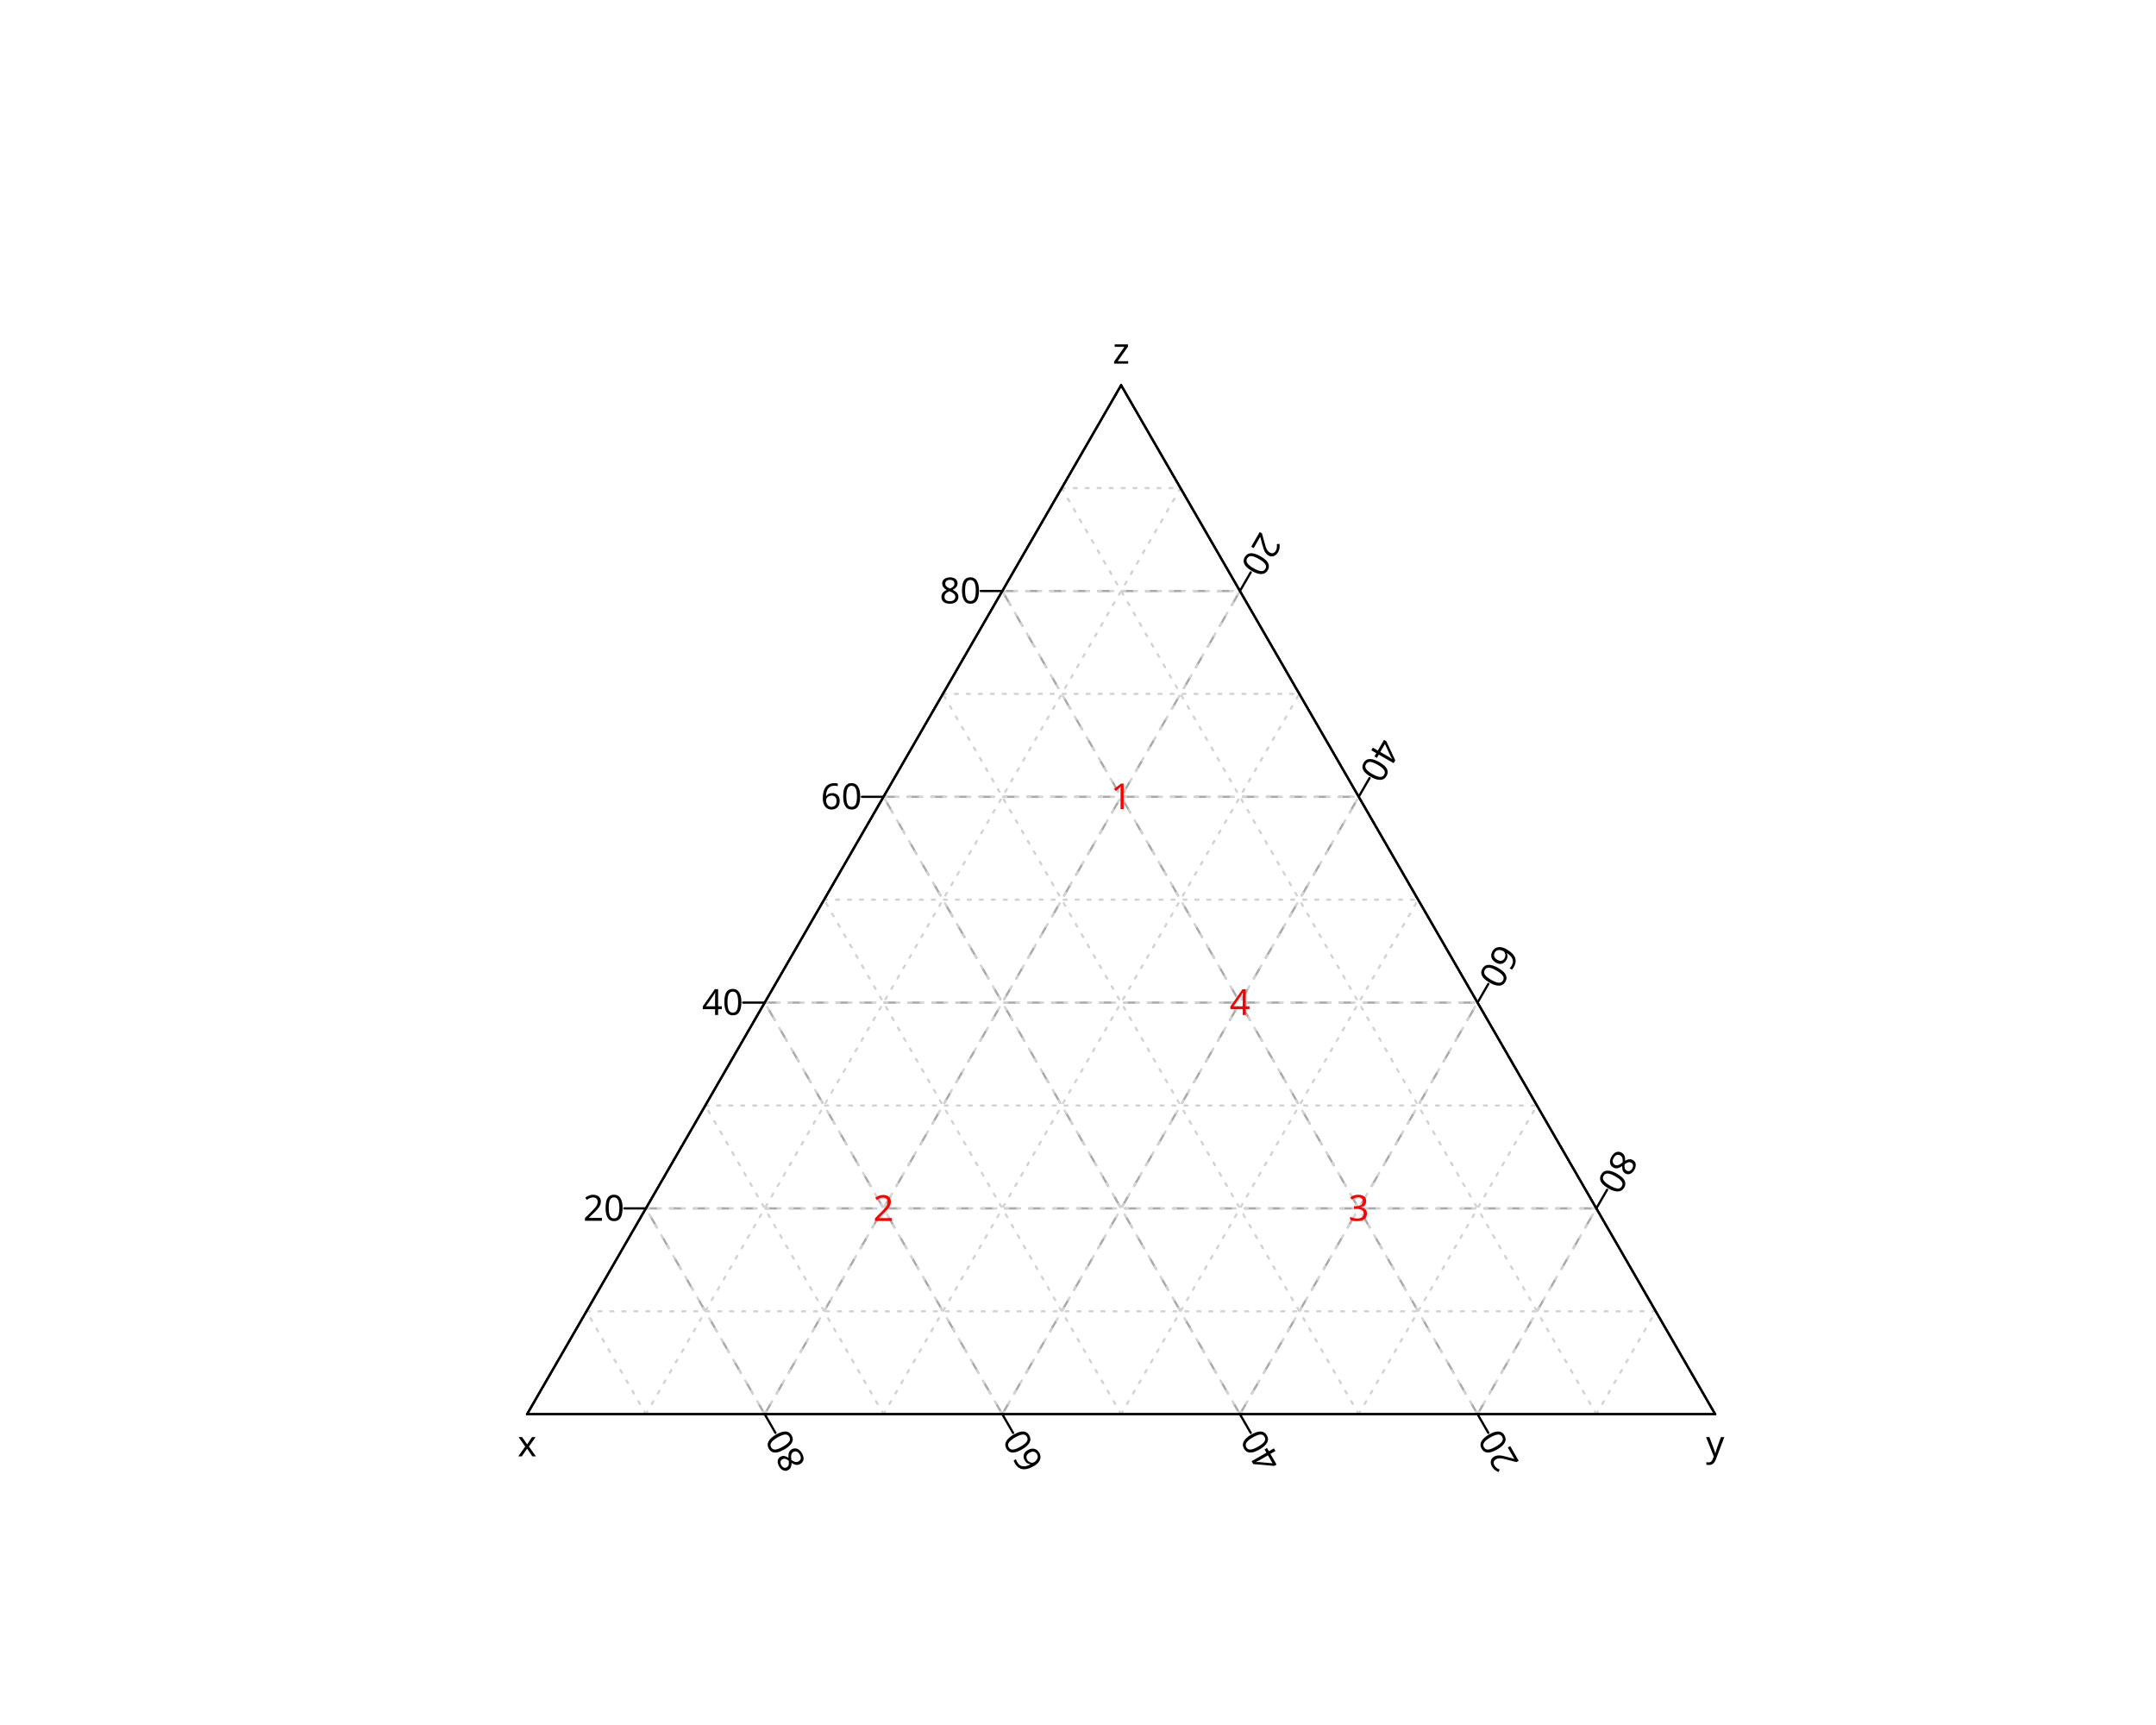
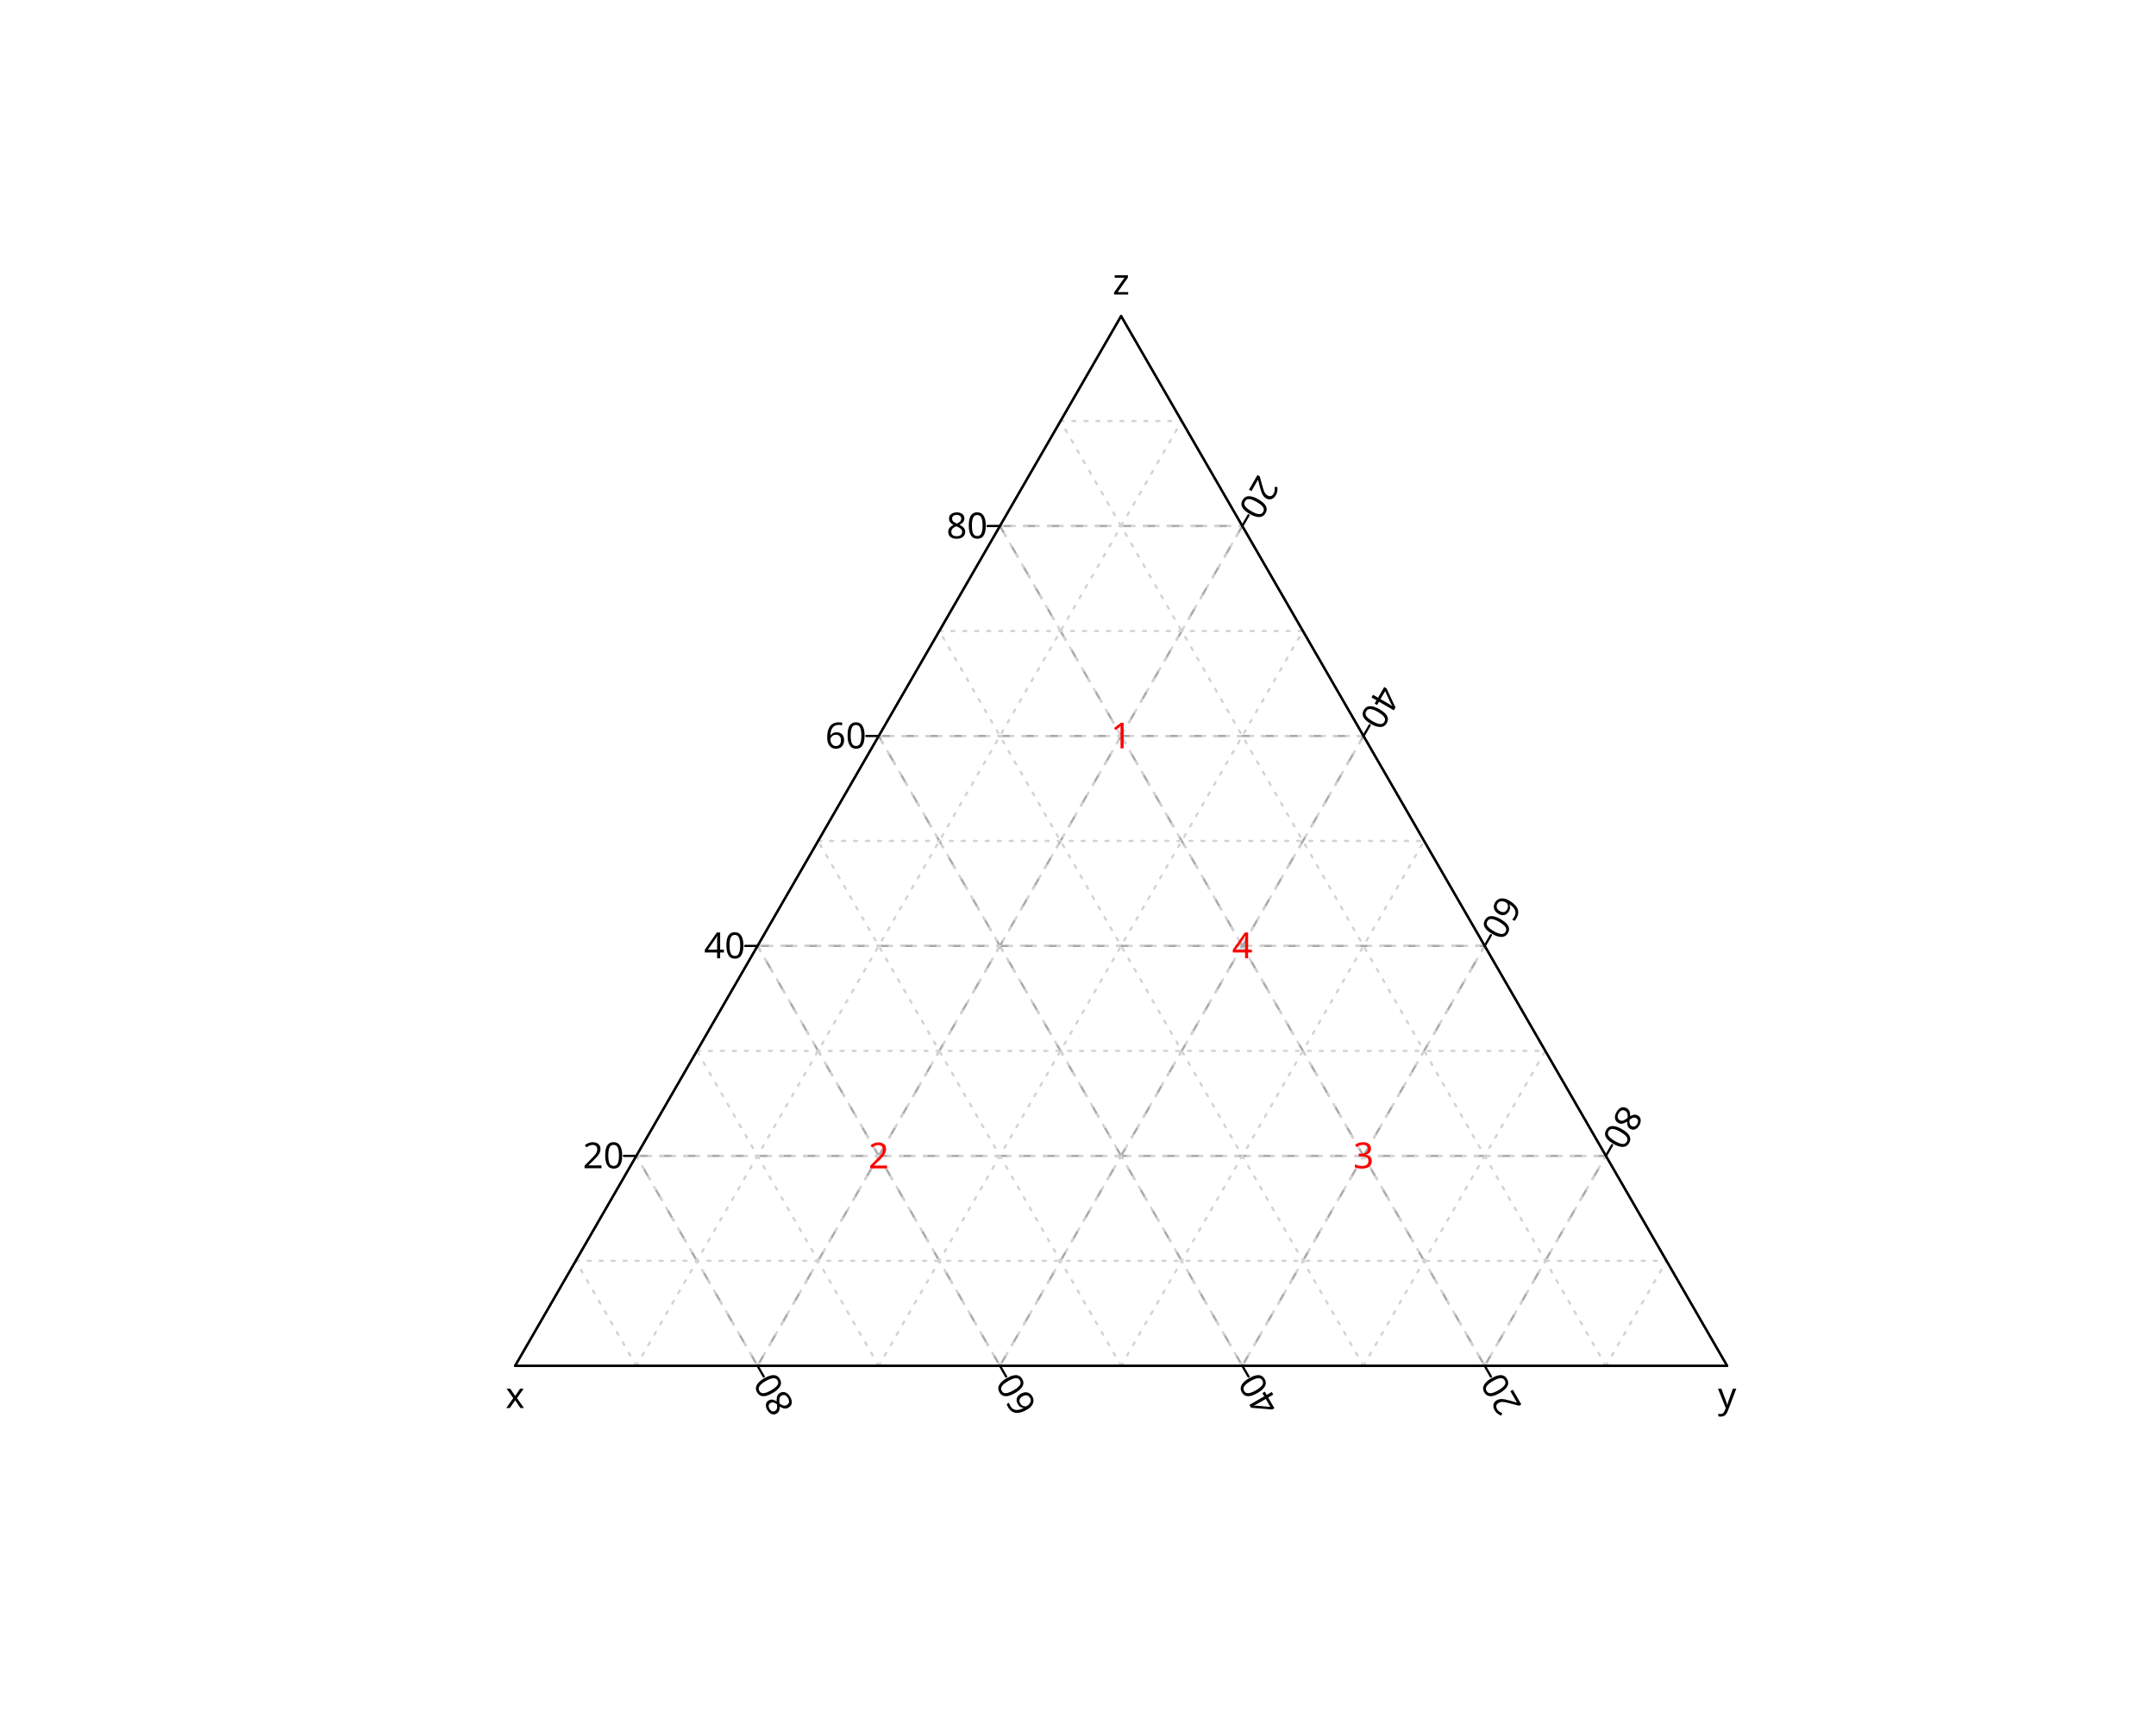
<svg xmlns="http://www.w3.org/2000/svg" class="svglite" data-engine-version="2.0" width="720.00pt" height="576.00pt" viewBox="0 0 720.00 576.00">
  <defs>
    <style type="text/css">
    .svglite line, .svglite polyline, .svglite polygon, .svglite path, .svglite rect, .svglite circle {
      fill: none;
      stroke: #000000;
      stroke-linecap: round;
      stroke-linejoin: round;
      stroke-miterlimit: 10.00;
    }
  </style>
  </defs>
  <rect width="100%" height="100%" style="stroke: none; fill: #FFFFFF;" />
  <defs>
    <clipPath id="cpMC4wMHw3MjAuMDB8MC4wMHw1NzYuMDA=">
      <rect x="0.00" y="0.00" width="720.00" height="576.00" />
    </clipPath>
  </defs>
  <g clip-path="url(#cpMC4wMHw3MjAuMDB8MC4wMHw1NzYuMDA=)">
</g>
  <defs>
    <clipPath id="cpMTUyLjY0fDU5Ni4xNnw1OS4wNHw1MDIuNTY=">
      <rect x="152.64" y="59.04" width="443.52" height="443.52" />
    </clipPath>
  </defs>
  <g clip-path="url(#cpMTUyLjY0fDU5Ni4xNnw1OS4wNHw1MDIuNTY=)">
-     <line x1="493.43" y1="472.22" x2="334.72" y2="197.34" style="stroke-width: 0.75; stroke: #A9A9A9; stroke-dasharray: 4.00,4.00;" />
-     <line x1="493.43" y1="472.22" x2="533.10" y2="403.50" style="stroke-width: 0.75; stroke: #A9A9A9; stroke-dasharray: 4.00,4.00;" />
-     <line x1="215.70" y1="403.50" x2="533.10" y2="403.50" style="stroke-width: 0.75; stroke: #A9A9A9; stroke-dasharray: 4.00,4.00;" />
-     <line x1="414.08" y1="472.22" x2="295.05" y2="266.06" style="stroke-width: 0.75; stroke: #A9A9A9; stroke-dasharray: 4.00,4.00;" />
-     <line x1="414.08" y1="472.22" x2="493.43" y2="334.78" style="stroke-width: 0.75; stroke: #A9A9A9; stroke-dasharray: 4.00,4.00;" />
-     <line x1="255.37" y1="334.78" x2="493.43" y2="334.78" style="stroke-width: 0.75; stroke: #A9A9A9; stroke-dasharray: 4.00,4.00;" />
-     <line x1="334.72" y1="472.22" x2="255.37" y2="334.78" style="stroke-width: 0.75; stroke: #A9A9A9; stroke-dasharray: 4.00,4.00;" />
-     <line x1="334.72" y1="472.22" x2="453.75" y2="266.06" style="stroke-width: 0.75; stroke: #A9A9A9; stroke-dasharray: 4.00,4.00;" />
-     <line x1="295.05" y1="266.06" x2="453.75" y2="266.06" style="stroke-width: 0.75; stroke: #A9A9A9; stroke-dasharray: 4.00,4.00;" />
-     <line x1="255.37" y1="472.22" x2="215.70" y2="403.50" style="stroke-width: 0.75; stroke: #A9A9A9; stroke-dasharray: 4.00,4.00;" />
-     <line x1="255.37" y1="472.22" x2="414.08" y2="197.34" style="stroke-width: 0.75; stroke: #A9A9A9; stroke-dasharray: 4.00,4.00;" />
-     <line x1="334.72" y1="197.34" x2="414.08" y2="197.34" style="stroke-width: 0.75; stroke: #A9A9A9; stroke-dasharray: 4.00,4.00;" />
-     <line x1="533.10" y1="472.22" x2="354.56" y2="162.98" style="stroke-width: 0.75; stroke: #D3D3D3; stroke-dasharray: 1.00,3.00;" />
-     <line x1="533.10" y1="472.22" x2="552.94" y2="437.86" style="stroke-width: 0.75; stroke: #D3D3D3; stroke-dasharray: 1.00,3.00;" />
-     <line x1="195.86" y1="437.86" x2="552.94" y2="437.86" style="stroke-width: 0.75; stroke: #D3D3D3; stroke-dasharray: 1.00,3.00;" />
-     <line x1="493.43" y1="472.22" x2="334.72" y2="197.34" style="stroke-width: 0.75; stroke: #D3D3D3; stroke-dasharray: 1.00,3.00;" />
-     <line x1="493.43" y1="472.22" x2="533.10" y2="403.50" style="stroke-width: 0.75; stroke: #D3D3D3; stroke-dasharray: 1.00,3.00;" />
-     <line x1="215.70" y1="403.50" x2="533.10" y2="403.50" style="stroke-width: 0.75; stroke: #D3D3D3; stroke-dasharray: 1.00,3.00;" />
-     <line x1="453.75" y1="472.22" x2="314.89" y2="231.70" style="stroke-width: 0.75; stroke: #D3D3D3; stroke-dasharray: 1.00,3.00;" />
-     <line x1="453.75" y1="472.22" x2="513.26" y2="369.14" style="stroke-width: 0.75; stroke: #D3D3D3; stroke-dasharray: 1.00,3.00;" />
-     <line x1="235.54" y1="369.14" x2="513.26" y2="369.14" style="stroke-width: 0.75; stroke: #D3D3D3; stroke-dasharray: 1.00,3.00;" />
-     <line x1="414.08" y1="472.22" x2="295.05" y2="266.06" style="stroke-width: 0.75; stroke: #D3D3D3; stroke-dasharray: 1.00,3.00;" />
-     <line x1="414.08" y1="472.22" x2="493.43" y2="334.78" style="stroke-width: 0.75; stroke: #D3D3D3; stroke-dasharray: 1.00,3.00;" />
-     <line x1="255.37" y1="334.78" x2="493.43" y2="334.78" style="stroke-width: 0.75; stroke: #D3D3D3; stroke-dasharray: 1.00,3.00;" />
-     <line x1="374.40" y1="472.22" x2="275.21" y2="300.42" style="stroke-width: 0.75; stroke: #D3D3D3; stroke-dasharray: 1.00,3.00;" />
-     <line x1="374.40" y1="472.22" x2="473.59" y2="300.42" style="stroke-width: 0.75; stroke: #D3D3D3; stroke-dasharray: 1.00,3.00;" />
-     <line x1="275.21" y1="300.42" x2="473.59" y2="300.42" style="stroke-width: 0.75; stroke: #D3D3D3; stroke-dasharray: 1.00,3.00;" />
-     <line x1="334.72" y1="472.22" x2="255.37" y2="334.78" style="stroke-width: 0.75; stroke: #D3D3D3; stroke-dasharray: 1.00,3.00;" />
-     <line x1="334.72" y1="472.22" x2="453.75" y2="266.06" style="stroke-width: 0.75; stroke: #D3D3D3; stroke-dasharray: 1.00,3.00;" />
-     <line x1="295.05" y1="266.06" x2="453.75" y2="266.06" style="stroke-width: 0.75; stroke: #D3D3D3; stroke-dasharray: 1.00,3.00;" />
-     <line x1="295.05" y1="472.22" x2="235.54" y2="369.14" style="stroke-width: 0.75; stroke: #D3D3D3; stroke-dasharray: 1.00,3.00;" />
-     <line x1="295.05" y1="472.22" x2="433.91" y2="231.70" style="stroke-width: 0.75; stroke: #D3D3D3; stroke-dasharray: 1.00,3.00;" />
-     <line x1="314.89" y1="231.70" x2="433.91" y2="231.70" style="stroke-width: 0.75; stroke: #D3D3D3; stroke-dasharray: 1.00,3.00;" />
-     <line x1="255.37" y1="472.22" x2="215.70" y2="403.50" style="stroke-width: 0.75; stroke: #D3D3D3; stroke-dasharray: 1.00,3.00;" />
-     <line x1="255.37" y1="472.22" x2="414.08" y2="197.34" style="stroke-width: 0.75; stroke: #D3D3D3; stroke-dasharray: 1.00,3.00;" />
-     <line x1="334.72" y1="197.34" x2="414.08" y2="197.34" style="stroke-width: 0.75; stroke: #D3D3D3; stroke-dasharray: 1.00,3.00;" />
-     <line x1="215.70" y1="472.22" x2="195.86" y2="437.86" style="stroke-width: 0.75; stroke: #D3D3D3; stroke-dasharray: 1.00,3.00;" />
-     <line x1="215.70" y1="472.22" x2="394.24" y2="162.98" style="stroke-width: 0.75; stroke: #D3D3D3; stroke-dasharray: 1.00,3.00;" />
-     <line x1="354.56" y1="162.98" x2="394.24" y2="162.98" style="stroke-width: 0.75; stroke: #D3D3D3; stroke-dasharray: 1.00,3.00;" />
-     <text transform="translate(262.55,476.39) rotate(-120)" text-anchor="end" style="font-size: 12.00px; font-family: sans;" textLength="13.35px" lengthAdjust="spacingAndGlyphs">80</text>
-     <text transform="translate(341.90,476.39) rotate(-120)" text-anchor="end" style="font-size: 12.00px; font-family: sans;" textLength="13.35px" lengthAdjust="spacingAndGlyphs">60</text>
-     <text transform="translate(421.25,476.39) rotate(-120)" text-anchor="end" style="font-size: 12.00px; font-family: sans;" textLength="13.35px" lengthAdjust="spacingAndGlyphs">40</text>
-     <text transform="translate(500.60,476.39) rotate(-120)" text-anchor="end" style="font-size: 12.00px; font-family: sans;" textLength="13.35px" lengthAdjust="spacingAndGlyphs">20</text>
-     <line x1="176.02" y1="472.22" x2="572.78" y2="472.22" style="stroke-width: 0.75;" />
-     <line x1="255.37" y1="472.22" x2="258.97" y2="478.46" style="stroke-width: 0.75;" />
-     <line x1="334.72" y1="472.22" x2="338.32" y2="478.46" style="stroke-width: 0.75;" />
-     <line x1="414.08" y1="472.22" x2="417.68" y2="478.46" style="stroke-width: 0.75;" />
-     <line x1="493.43" y1="472.22" x2="497.03" y2="478.46" style="stroke-width: 0.75;" />
-     <text transform="translate(533.13,395.20) rotate(-240)" text-anchor="end" style="font-size: 12.00px; font-family: sans;" textLength="13.35px" lengthAdjust="spacingAndGlyphs">80</text>
-     <text transform="translate(493.45,326.48) rotate(-240)" text-anchor="end" style="font-size: 12.00px; font-family: sans;" textLength="13.35px" lengthAdjust="spacingAndGlyphs">60</text>
-     <text transform="translate(453.77,257.76) rotate(-240)" text-anchor="end" style="font-size: 12.00px; font-family: sans;" textLength="13.35px" lengthAdjust="spacingAndGlyphs">40</text>
-     <text transform="translate(414.10,189.04) rotate(-240)" text-anchor="end" style="font-size: 12.00px; font-family: sans;" textLength="13.35px" lengthAdjust="spacingAndGlyphs">20</text>
-     <line x1="572.78" y1="472.22" x2="374.40" y2="128.62" style="stroke-width: 0.75;" />
-     <line x1="533.10" y1="403.50" x2="536.70" y2="397.27" style="stroke-width: 0.75;" />
-     <line x1="493.43" y1="334.78" x2="497.03" y2="328.55" style="stroke-width: 0.75;" />
-     <line x1="453.75" y1="266.06" x2="457.35" y2="259.83" style="stroke-width: 0.75;" />
-     <line x1="414.08" y1="197.34" x2="417.68" y2="191.11" style="stroke-width: 0.75;" />
-     <text x="327.52" y="201.47" text-anchor="end" style="font-size: 12.00px; font-family: sans;" textLength="13.35px" lengthAdjust="spacingAndGlyphs">80</text>
-     <text x="287.85" y="270.19" text-anchor="end" style="font-size: 12.00px; font-family: sans;" textLength="13.35px" lengthAdjust="spacingAndGlyphs">60</text>
-     <text x="248.17" y="338.91" text-anchor="end" style="font-size: 12.00px; font-family: sans;" textLength="13.35px" lengthAdjust="spacingAndGlyphs">40</text>
-     <text x="208.50" y="407.63" text-anchor="end" style="font-size: 12.00px; font-family: sans;" textLength="13.35px" lengthAdjust="spacingAndGlyphs">20</text>
-     <line x1="374.40" y1="128.62" x2="176.02" y2="472.22" style="stroke-width: 0.75;" />
-     <line x1="334.72" y1="197.34" x2="327.52" y2="197.34" style="stroke-width: 0.75;" />
-     <line x1="295.05" y1="266.06" x2="287.85" y2="266.06" style="stroke-width: 0.75;" />
-     <line x1="255.37" y1="334.78" x2="248.17" y2="334.78" style="stroke-width: 0.75;" />
-     <line x1="215.70" y1="403.50" x2="208.50" y2="403.50" style="stroke-width: 0.75;" />
-     <polygon points="176.02,472.22 374.40,128.62 572.78,472.22 " style="stroke-width: 0.75; fill: none;" />
-     <text x="176.02" y="486.30" text-anchor="middle" style="font-size: 12.00px; font-family: sans;" textLength="6.00px" lengthAdjust="spacingAndGlyphs">x</text>
-     <text x="572.78" y="486.30" text-anchor="middle" style="font-size: 12.00px; font-family: sans;" textLength="6.00px" lengthAdjust="spacingAndGlyphs">y</text>
-     <text x="374.40" y="121.42" text-anchor="middle" style="font-size: 12.00px; font-family: sans;" textLength="6.00px" lengthAdjust="spacingAndGlyphs">z</text>
-     <text x="374.40" y="270.19" text-anchor="middle" style="font-size: 12.00px; fill: #FF0000; font-family: sans;" textLength="6.67px" lengthAdjust="spacingAndGlyphs">1</text>
-     <text x="295.05" y="407.69" text-anchor="middle" style="font-size: 12.00px; fill: #FF0000; font-family: sans;" textLength="6.67px" lengthAdjust="spacingAndGlyphs">2</text>
-     <text x="453.75" y="407.63" text-anchor="middle" style="font-size: 12.00px; fill: #FF0000; font-family: sans;" textLength="6.67px" lengthAdjust="spacingAndGlyphs">3</text>
-     <text x="414.08" y="338.91" text-anchor="middle" style="font-size: 12.00px; fill: #FF0000; font-family: sans;" textLength="6.67px" lengthAdjust="spacingAndGlyphs">4</text>
+     <line x1="495.82" y1="456.06" x2="333.93" y2="175.64" style="stroke-width: 0.75; stroke: #A9A9A9; stroke-dasharray: 4.00,4.00;" />
+     <line x1="495.82" y1="456.06" x2="536.30" y2="385.96" style="stroke-width: 0.75; stroke: #A9A9A9; stroke-dasharray: 4.00,4.00;" />
+     <line x1="212.50" y1="385.96" x2="536.30" y2="385.96" style="stroke-width: 0.75; stroke: #A9A9A9; stroke-dasharray: 4.00,4.00;" />
+     <line x1="414.87" y1="456.06" x2="293.45" y2="245.75" style="stroke-width: 0.75; stroke: #A9A9A9; stroke-dasharray: 4.00,4.00;" />
+     <line x1="414.87" y1="456.06" x2="495.82" y2="315.85" style="stroke-width: 0.75; stroke: #A9A9A9; stroke-dasharray: 4.00,4.00;" />
+     <line x1="252.98" y1="315.85" x2="495.82" y2="315.85" style="stroke-width: 0.75; stroke: #A9A9A9; stroke-dasharray: 4.00,4.00;" />
+     <line x1="333.93" y1="456.06" x2="252.98" y2="315.85" style="stroke-width: 0.75; stroke: #A9A9A9; stroke-dasharray: 4.00,4.00;" />
+     <line x1="333.93" y1="456.06" x2="455.35" y2="245.75" style="stroke-width: 0.75; stroke: #A9A9A9; stroke-dasharray: 4.00,4.00;" />
+     <line x1="293.45" y1="245.75" x2="455.35" y2="245.75" style="stroke-width: 0.75; stroke: #A9A9A9; stroke-dasharray: 4.00,4.00;" />
+     <line x1="252.98" y1="456.06" x2="212.50" y2="385.96" style="stroke-width: 0.75; stroke: #A9A9A9; stroke-dasharray: 4.00,4.00;" />
+     <line x1="252.98" y1="456.06" x2="414.87" y2="175.64" style="stroke-width: 0.75; stroke: #A9A9A9; stroke-dasharray: 4.00,4.00;" />
+     <line x1="333.93" y1="175.64" x2="414.87" y2="175.64" style="stroke-width: 0.75; stroke: #A9A9A9; stroke-dasharray: 4.00,4.00;" />
+     <line x1="536.30" y1="456.06" x2="354.16" y2="140.59" style="stroke-width: 0.75; stroke: #D3D3D3; stroke-dasharray: 1.00,3.00;" />
+     <line x1="536.30" y1="456.06" x2="556.54" y2="421.01" style="stroke-width: 0.75; stroke: #D3D3D3; stroke-dasharray: 1.00,3.00;" />
+     <line x1="192.26" y1="421.01" x2="556.54" y2="421.01" style="stroke-width: 0.75; stroke: #D3D3D3; stroke-dasharray: 1.00,3.00;" />
+     <line x1="495.82" y1="456.06" x2="333.93" y2="175.64" style="stroke-width: 0.75; stroke: #D3D3D3; stroke-dasharray: 1.00,3.00;" />
+     <line x1="495.82" y1="456.06" x2="536.30" y2="385.96" style="stroke-width: 0.75; stroke: #D3D3D3; stroke-dasharray: 1.00,3.00;" />
+     <line x1="212.50" y1="385.96" x2="536.30" y2="385.96" style="stroke-width: 0.75; stroke: #D3D3D3; stroke-dasharray: 1.00,3.00;" />
+     <line x1="455.35" y1="456.06" x2="313.69" y2="210.70" style="stroke-width: 0.75; stroke: #D3D3D3; stroke-dasharray: 1.00,3.00;" />
+     <line x1="455.35" y1="456.06" x2="516.06" y2="350.90" style="stroke-width: 0.75; stroke: #D3D3D3; stroke-dasharray: 1.00,3.00;" />
+     <line x1="232.74" y1="350.90" x2="516.06" y2="350.90" style="stroke-width: 0.75; stroke: #D3D3D3; stroke-dasharray: 1.00,3.00;" />
+     <line x1="414.87" y1="456.06" x2="293.45" y2="245.75" style="stroke-width: 0.75; stroke: #D3D3D3; stroke-dasharray: 1.00,3.00;" />
+     <line x1="414.87" y1="456.06" x2="495.82" y2="315.85" style="stroke-width: 0.75; stroke: #D3D3D3; stroke-dasharray: 1.00,3.00;" />
+     <line x1="252.98" y1="315.85" x2="495.82" y2="315.85" style="stroke-width: 0.75; stroke: #D3D3D3; stroke-dasharray: 1.00,3.00;" />
+     <line x1="374.40" y1="456.06" x2="273.21" y2="280.80" style="stroke-width: 0.75; stroke: #D3D3D3; stroke-dasharray: 1.00,3.00;" />
+     <line x1="374.40" y1="456.06" x2="475.59" y2="280.80" style="stroke-width: 0.75; stroke: #D3D3D3; stroke-dasharray: 1.00,3.00;" />
+     <line x1="273.21" y1="280.80" x2="475.59" y2="280.80" style="stroke-width: 0.75; stroke: #D3D3D3; stroke-dasharray: 1.00,3.00;" />
+     <line x1="333.93" y1="456.06" x2="252.98" y2="315.85" style="stroke-width: 0.75; stroke: #D3D3D3; stroke-dasharray: 1.00,3.00;" />
+     <line x1="333.93" y1="456.06" x2="455.35" y2="245.75" style="stroke-width: 0.75; stroke: #D3D3D3; stroke-dasharray: 1.00,3.00;" />
+     <line x1="293.45" y1="245.75" x2="455.35" y2="245.75" style="stroke-width: 0.75; stroke: #D3D3D3; stroke-dasharray: 1.00,3.00;" />
+     <line x1="293.45" y1="456.06" x2="232.74" y2="350.90" style="stroke-width: 0.75; stroke: #D3D3D3; stroke-dasharray: 1.00,3.00;" />
+     <line x1="293.45" y1="456.06" x2="435.11" y2="210.70" style="stroke-width: 0.75; stroke: #D3D3D3; stroke-dasharray: 1.00,3.00;" />
+     <line x1="313.69" y1="210.70" x2="435.11" y2="210.70" style="stroke-width: 0.75; stroke: #D3D3D3; stroke-dasharray: 1.00,3.00;" />
+     <line x1="252.98" y1="456.06" x2="212.50" y2="385.96" style="stroke-width: 0.75; stroke: #D3D3D3; stroke-dasharray: 1.00,3.00;" />
+     <line x1="252.98" y1="456.06" x2="414.87" y2="175.64" style="stroke-width: 0.75; stroke: #D3D3D3; stroke-dasharray: 1.00,3.00;" />
+     <line x1="333.93" y1="175.64" x2="414.87" y2="175.64" style="stroke-width: 0.75; stroke: #D3D3D3; stroke-dasharray: 1.00,3.00;" />
+     <line x1="212.50" y1="456.06" x2="192.26" y2="421.01" style="stroke-width: 0.75; stroke: #D3D3D3; stroke-dasharray: 1.00,3.00;" />
+     <line x1="212.50" y1="456.06" x2="394.64" y2="140.59" style="stroke-width: 0.75; stroke: #D3D3D3; stroke-dasharray: 1.00,3.00;" />
+     <line x1="354.16" y1="140.59" x2="394.64" y2="140.59" style="stroke-width: 0.75; stroke: #D3D3D3; stroke-dasharray: 1.00,3.00;" />
+     <text transform="translate(258.62,457.57) rotate(-120)" text-anchor="end" style="font-size: 12.00px; font-family: sans;" textLength="13.35px" lengthAdjust="spacingAndGlyphs">80</text>
+     <text transform="translate(339.57,457.57) rotate(-120)" text-anchor="end" style="font-size: 12.00px; font-family: sans;" textLength="13.35px" lengthAdjust="spacingAndGlyphs">60</text>
+     <text transform="translate(420.52,457.57) rotate(-120)" text-anchor="end" style="font-size: 12.00px; font-family: sans;" textLength="13.35px" lengthAdjust="spacingAndGlyphs">40</text>
+     <text transform="translate(501.47,457.57) rotate(-120)" text-anchor="end" style="font-size: 12.00px; font-family: sans;" textLength="13.35px" lengthAdjust="spacingAndGlyphs">20</text>
+     <line x1="172.03" y1="456.06" x2="576.77" y2="456.06" style="stroke-width: 0.75;" />
+     <line x1="252.98" y1="456.06" x2="255.04" y2="459.64" style="stroke-width: 0.75;" />
+     <line x1="333.93" y1="456.06" x2="335.99" y2="459.64" style="stroke-width: 0.75;" />
+     <line x1="414.87" y1="456.06" x2="416.94" y2="459.64" style="stroke-width: 0.75;" />
+     <line x1="495.82" y1="456.06" x2="497.89" y2="459.64" style="stroke-width: 0.75;" />
+     <text transform="translate(534.79,380.32) rotate(-240)" text-anchor="end" style="font-size: 12.00px; font-family: sans;" textLength="13.35px" lengthAdjust="spacingAndGlyphs">80</text>
+     <text transform="translate(494.31,310.21) rotate(-240)" text-anchor="end" style="font-size: 12.00px; font-family: sans;" textLength="13.35px" lengthAdjust="spacingAndGlyphs">60</text>
+     <text transform="translate(453.84,240.11) rotate(-240)" text-anchor="end" style="font-size: 12.00px; font-family: sans;" textLength="13.35px" lengthAdjust="spacingAndGlyphs">40</text>
+     <text transform="translate(413.36,170.00) rotate(-240)" text-anchor="end" style="font-size: 12.00px; font-family: sans;" textLength="13.35px" lengthAdjust="spacingAndGlyphs">20</text>
+     <line x1="576.77" y1="456.06" x2="374.40" y2="105.54" style="stroke-width: 0.75;" />
+     <line x1="536.30" y1="385.96" x2="538.36" y2="382.38" style="stroke-width: 0.75;" />
+     <line x1="495.82" y1="315.85" x2="497.89" y2="312.28" style="stroke-width: 0.75;" />
+     <line x1="455.35" y1="245.75" x2="457.41" y2="242.17" style="stroke-width: 0.75;" />
+     <line x1="414.87" y1="175.64" x2="416.94" y2="172.07" style="stroke-width: 0.75;" />
+     <text x="329.80" y="179.77" text-anchor="end" style="font-size: 12.00px; font-family: sans;" textLength="13.35px" lengthAdjust="spacingAndGlyphs">80</text>
+     <text x="289.32" y="249.88" text-anchor="end" style="font-size: 12.00px; font-family: sans;" textLength="13.35px" lengthAdjust="spacingAndGlyphs">60</text>
+     <text x="248.85" y="319.98" text-anchor="end" style="font-size: 12.00px; font-family: sans;" textLength="13.35px" lengthAdjust="spacingAndGlyphs">40</text>
+     <text x="208.37" y="390.09" text-anchor="end" style="font-size: 12.00px; font-family: sans;" textLength="13.35px" lengthAdjust="spacingAndGlyphs">20</text>
+     <line x1="374.40" y1="105.54" x2="172.03" y2="456.06" style="stroke-width: 0.75;" />
+     <line x1="333.93" y1="175.64" x2="329.80" y2="175.64" style="stroke-width: 0.75;" />
+     <line x1="293.45" y1="245.75" x2="289.32" y2="245.75" style="stroke-width: 0.75;" />
+     <line x1="252.98" y1="315.85" x2="248.85" y2="315.85" style="stroke-width: 0.75;" />
+     <line x1="212.50" y1="385.96" x2="208.37" y2="385.96" style="stroke-width: 0.75;" />
+     <polygon points="172.03,456.06 374.40,105.54 576.77,456.06 " style="stroke-width: 0.75; fill: none;" />
+     <text x="172.03" y="470.14" text-anchor="middle" style="font-size: 12.00px; font-family: sans;" textLength="6.00px" lengthAdjust="spacingAndGlyphs">x</text>
+     <text x="576.77" y="470.14" text-anchor="middle" style="font-size: 12.00px; font-family: sans;" textLength="6.00px" lengthAdjust="spacingAndGlyphs">y</text>
+     <text x="374.40" y="98.34" text-anchor="middle" style="font-size: 12.00px; font-family: sans;" textLength="6.00px" lengthAdjust="spacingAndGlyphs">z</text>
+     <text x="374.40" y="249.88" text-anchor="middle" style="font-size: 12.00px; fill: #FF0000; font-family: sans;" textLength="6.67px" lengthAdjust="spacingAndGlyphs">1</text>
+     <text x="293.45" y="390.15" text-anchor="middle" style="font-size: 12.00px; fill: #FF0000; font-family: sans;" textLength="6.67px" lengthAdjust="spacingAndGlyphs">2</text>
+     <text x="455.35" y="390.09" text-anchor="middle" style="font-size: 12.00px; fill: #FF0000; font-family: sans;" textLength="6.67px" lengthAdjust="spacingAndGlyphs">3</text>
+     <text x="414.87" y="319.98" text-anchor="middle" style="font-size: 12.00px; fill: #FF0000; font-family: sans;" textLength="6.67px" lengthAdjust="spacingAndGlyphs">4</text>
  </g>
</svg>
